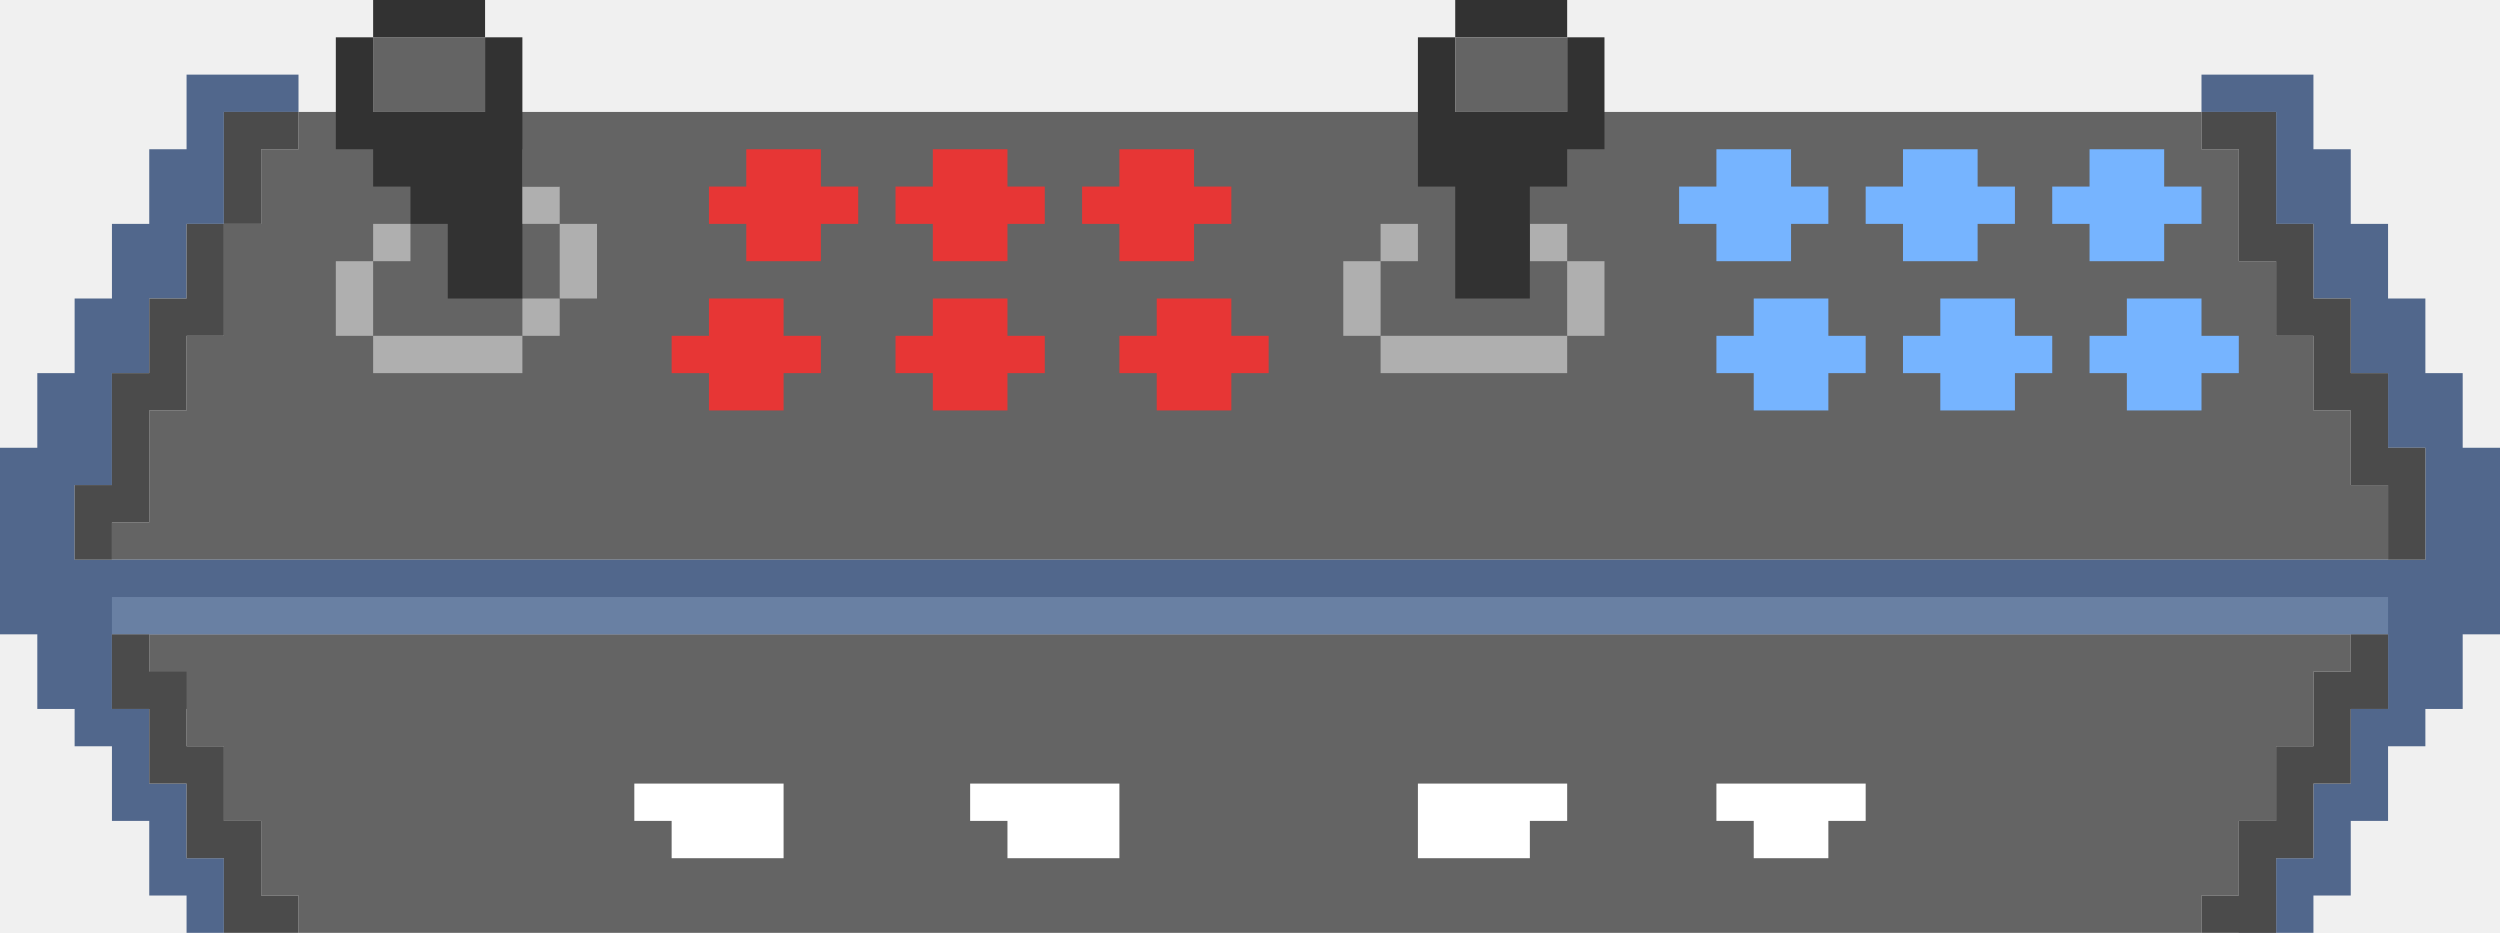
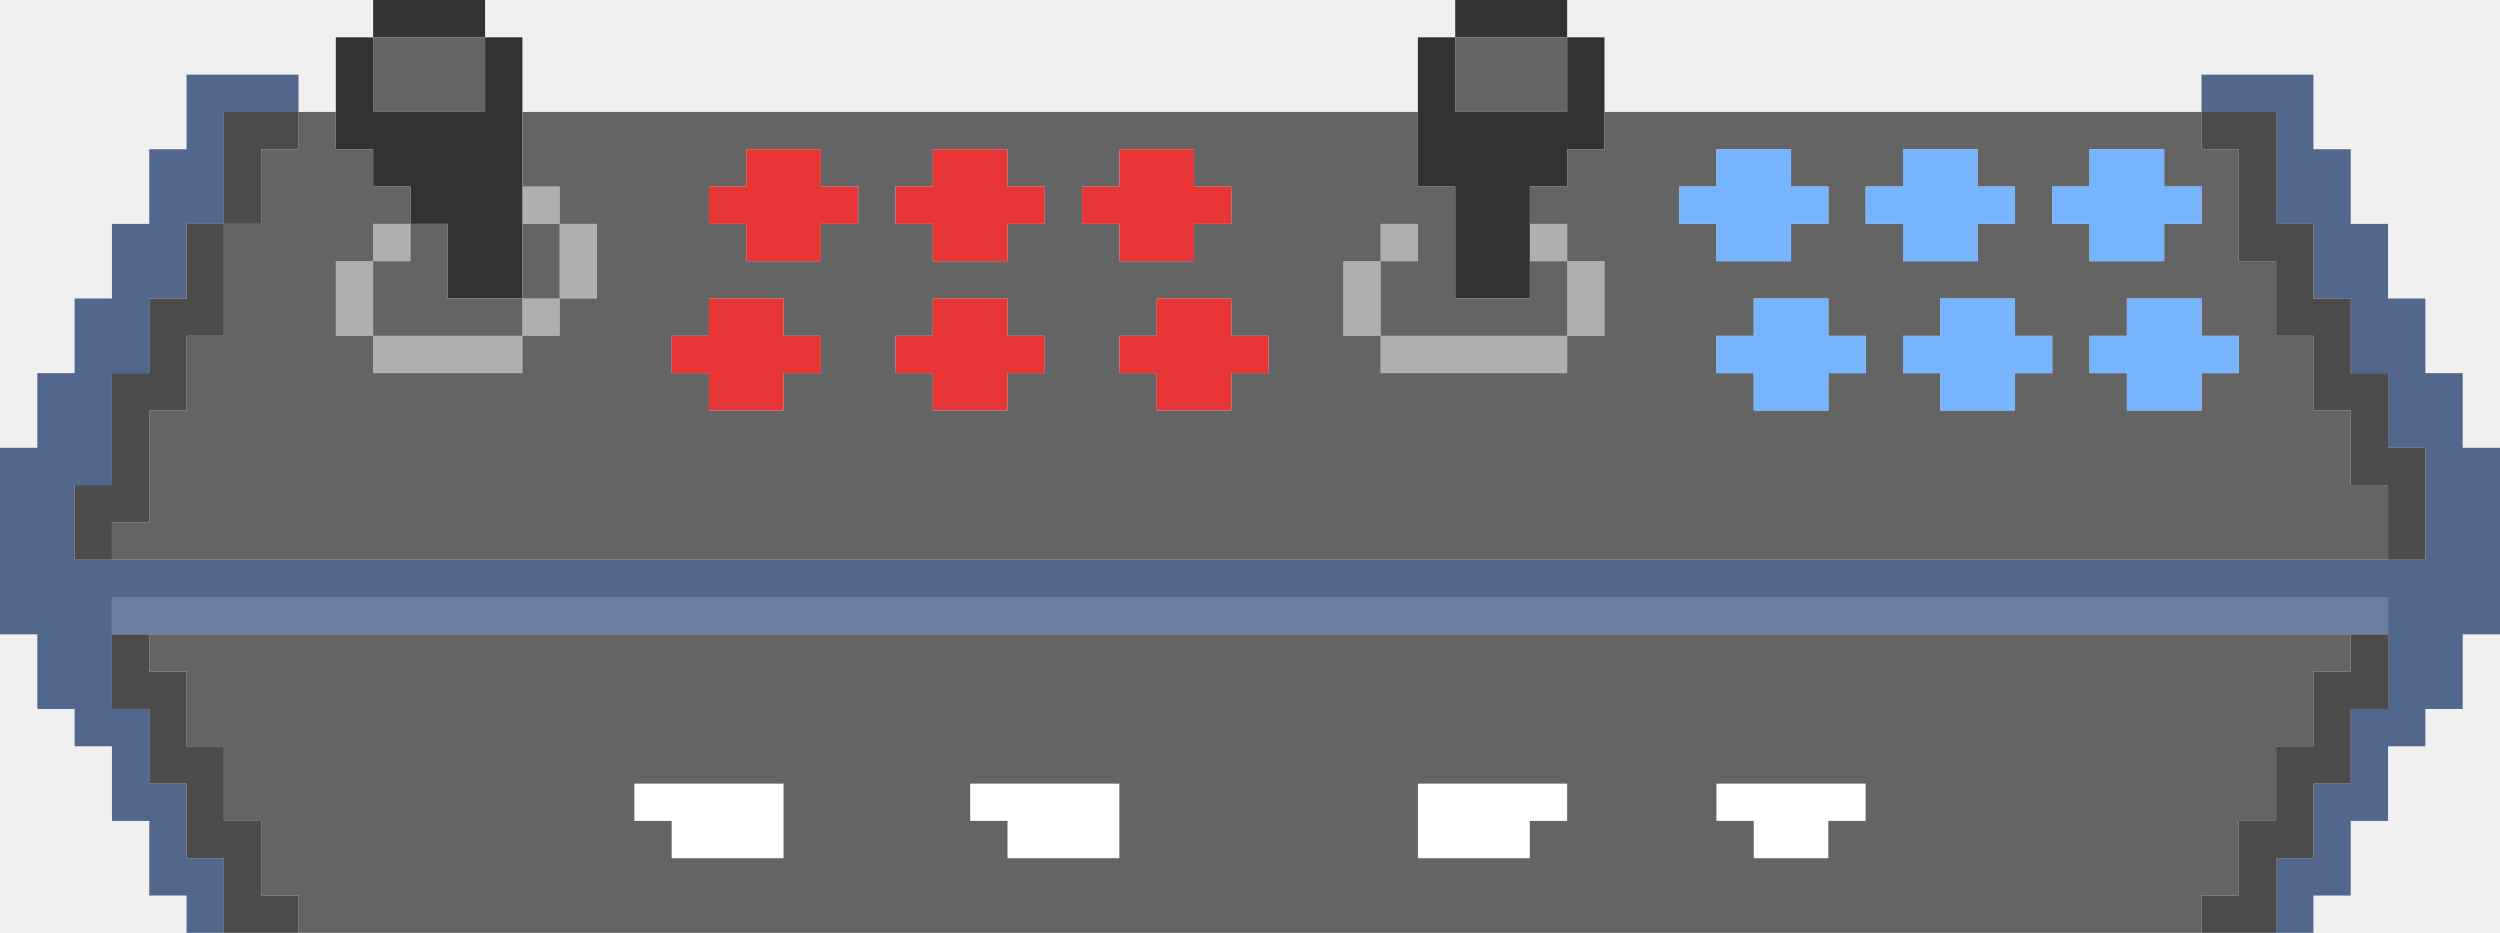
- <svg xmlns="http://www.w3.org/2000/svg">
-   <g id="Ebene_2" data-name="Ebene 2">
-     <g id="Ebene_12" data-name="Ebene 12">
-       <polygon fill="#646464" points="630 130 630 110 620 110 620 100 620 90 610 90 610 80 610 70 600 70 600 60 600 50 600 40 590 40 590 30 490 30 420 30 380 30 340 30 160 30 140 30 90 30 80 30 80 40 70 40 70 50 70 60 60 60 60 90 50 90 50 110 40 110 40 130 40 140 30 140 30 150 40 150 50 150 620 150 630 150 640 150 640 130 630 130" />
-       <polygon fill="#51678c" points="660 120 660 110 660 100 650 100 650 90 650 80 640 80 640 70 640 60 630 60 630 50 630 40 620 40 620 30 620 20 610 20 590 20 590 30 610 30 610 40 610 50 610 60 620 60 620 70 620 80 630 80 630 90 630 100 640 100 640 110 640 120 650 120 650 130 650 140 650 150 20 150 20 140 20 130 30 130 30 120 30 110 30 100 40 100 40 90 40 80 50 80 50 70 50 60 60 60 60 50 60 40 60 30 80 30 80 20 70 20 50 20 50 30 50 40 40 40 40 60 30 60 30 80 20 80 20 90 20 100 10 100 10 110 10 120 0 120 0 130 0 140 0 150 0 160 0 170 10 170 10 180 10 190 20 190 20 200 30 200 30 210 30 220 40 220 40 230 40 240 50 240 50 250 60 250 60 240 60 230 50 230 50 220 50 210 40 210 40 200 40 190 30 190 30 180 30 170 640 170 640 180 640 190 630 190 630 200 630 210 620 210 620 220 620 230 610 230 610 240 610 250 620 250 620 240 630 240 630 230 630 220 640 220 640 210 640 200 650 200 650 190 660 190 660 180 660 170 670 170 670 160 670 130 670 120 660 120" />
-       <polygon fill="#646464" points="620 170 40 170 40 180 40 190 50 190 50 200 60 200 60 210 60 220 70 220 70 230 70 240 80 240 80 250 590 250 590 240 600 240 600 230 600 220 610 220 610 210 610 200 620 200 620 190 620 180 630 180 630 170 620 170" />
-       <rect fill="#afafaf" x="140" y="80" width="10" height="10" />
-       <polygon fill="#afafaf" points="150 60 150 70 150 80 160 80 160 70 160 60 150 60" />
-       <rect fill="#646464" x="100" y="10" width="30" height="20" />
-       <polygon fill="#323232" points="130 10 130 20 130 30 120 30 110 30 100 30 100 20 100 10 90 10 90 20 90 30 90 40 100 40 100 50 110 50 110 60 120 60 120 70 120 80 130 80 140 80 140 70 140 60 140 50 140 40 140 30 140 20 140 10 130 10" />
-       <polygon fill="#323232" points="120 10 130 10 130 0 120 0 110 0 100 0 100 10 110 10 120 10" />
-       <rect fill="#afafaf" x="140" y="50" width="10" height="10" />
-       <rect fill="#646464" x="140" y="40" width="10" height="10" />
-       <rect fill="#78798b" x="600" y="240" width="10" height="10" />
-       <polygon fill="#4b4b4b" points="640 120 640 110 640 100 630 100 630 90 630 80 620 80 620 70 620 60 610 60 610 50 610 40 610 30 600 30 590 30 590 40 600 40 600 50 600 60 600 70 610 70 610 80 610 90 620 90 620 100 620 110 630 110 630 120 630 130 640 130 640 140 640 150 650 150 650 140 650 130 650 120 640 120" />
-       <polygon fill="#4b4b4b" points="50 70 50 80 40 80 40 90 40 100 30 100 30 110 30 120 30 130 20 130 20 140 20 150 30 150 30 140 40 140 40 130 40 120 40 110 50 110 50 100 50 90 60 90 60 80 60 70 60 60 50 60 50 70" />
-       <polygon fill="#4b4b4b" points="70 30 60 30 60 40 60 50 60 60 70 60 70 50 70 40 80 40 80 30 70 30" />
-       <rect fill="#afafaf" x="100" y="60" width="10" height="10" />
-       <polygon fill="#afafaf" points="90 70 90 80 90 90 100 90 100 80 100 70 90 70" />
-       <polygon fill="#afafaf" points="130 90 120 90 110 90 100 90 100 100 110 100 120 100 130 100 140 100 140 90 130 90" />
-       <polygon fill="#afafaf" points="360 70 360 80 360 90 370 90 370 80 370 70 360 70" />
-       <polygon fill="#afafaf" points="410 90 400 90 390 90 380 90 370 90 370 100 380 100 390 100 400 100 410 100 420 100 420 90 410 90" />
-       <polygon fill="#afafaf" points="420 70 420 80 420 90 430 90 430 80 430 70 420 70" />
-       <rect fill="#afafaf" x="410" y="60" width="10" height="10" />
-       <rect fill="#afafaf" x="370" y="60" width="10" height="10" />
-       <rect fill="#646464" x="440" y="50" width="10" height="10" />
-       <rect fill="#646464" x="400" y="60" width="10" height="20" />
-       <rect fill="#646464" x="410" y="40" width="10" height="10" />
-       <polygon fill="#ffffff" points="200 210 180 210 170 210 170 220 180 220 180 230 200 230 210 230 210 220 210 210 200 210" />
-       <polygon fill="#ffffff" points="260 210 260 220 270 220 270 230 300 230 300 220 300 210 260 210" />
-       <polygon fill="#ffffff" points="380 210 380 220 380 230 410 230 410 220 420 220 420 210 380 210" />
-       <polygon fill="#ffffff" points="460 210 460 220 470 220 470 230 490 230 490 220 500 220 500 210 460 210" />
-       <rect fill="#6980a3" x="30" y="160" width="610" height="10" />
-       <polygon fill="#323232" points="410 10 420 10 420 0 410 0 400 0 390 0 390 10 400 10 410 10" />
-       <polygon fill="#323232" points="420 10 420 20 420 30 390 30 390 20 390 10 380 10 380 20 380 30 380 40 380 50 390 50 390 60 390 70 390 72.5 390 80 400 80 410 80 410 50 420 50 420 40 430 40 430 30 430 20 430 10 420 10" />
-       <rect fill="#646464" x="390" y="10" width="30" height="20" />
-       <polygon fill="#76b4ff" points="480 50 480 40 460 40 460 50 450 50 450 60 460 60 460 70 480 70 480 60 490 60 490 50 480 50" />
-       <polygon fill="#76b4ff" points="530 50 530 40 510 40 510 50 500 50 500 60 510 60 510 70 530 70 530 60 540 60 540 50 530 50" />
-       <polygon fill="#76b4ff" points="580 50 580 40 560 40 560 50 550 50 550 60 560 60 560 70 580 70 580 60 590 60 590 50 580 50" />
-       <polygon fill="#76b4ff" points="590 90 590 80 570 80 570 90 560 90 560 100 570 100 570 110 590 110 590 100 600 100 600 90 590 90" />
-       <polygon fill="#76b4ff" points="540 90 540 80 520 80 520 90 510 90 510 100 520 100 520 110 540 110 540 100 550 100 550 90 540 90" />
-       <polygon fill="#76b4ff" points="490 90 490 80 470 80 470 90 460 90 460 100 470 100 470 110 490 110 490 100 500 100 500 90 490 90" />
-       <polygon fill="#e73635" points="330 90 330 80 310 80 310 90 300 90 300 100 310 100 310 110 330 110 330 100 340 100 340 90 330 90" />
-       <polygon fill="#e73635" points="270 90 270 80 250 80 250 90 240 90 240 100 250 100 250 110 270 110 270 100 280 100 280 90 270 90" />
-       <polygon fill="#e73635" points="210 90 210 80 190 80 190 90 180 90 180 100 190 100 190 110 210 110 210 100 220 100 220 90 210 90" />
-       <polygon fill="#e73635" points="220 50 220 40 200 40 200 50 190 50 190 60 200 60 200 70 220 70 220 60 230 60 230 50 220 50" />
-       <polygon fill="#e73635" points="270 50 270 40 250 40 250 50 240 50 240 60 250 60 250 70 270 70 270 60 280 60 280 50 270 50" />
-       <polygon fill="#e73635" points="320 50 320 40 300 40 300 50 290 50 290 60 300 60 300 70 320 70 320 60 330 60 330 50 320 50" />
-       <polygon fill="#4b4b4b" points="630 170 630 180 620 180 620 190 620 200 610 200 610 210 610 220 600 220 600 230 600 240 590 240 590 250 600 250 610 250 610 240 610 230 620 230 620 220 620 210 630 210 630 200 630 190 640 190 640 180 640 170 630 170" />
-       <polygon fill="#4b4b4b" points="40 170 40 180 50 180 50 190 50 200 60 200 60 210 60 220 70 220 70 230 70 240 80 240 80 250 70 250 60 250 60 240 60 230 50 230 50 220 50 210 40 210 40 200 40 190 30 190 30 180 30 170 40 170" />
-     </g>
-   </g>
+ <svg xmlns="http://www.w3.org/2000/svg" version="1.1" id="Ebene_1" x="0px" y="0px" style="enable-background:new 0 0 670 250;">
+   <polygon fill="#51678C" points="660 120 660 110 660 100 650 100 650 90 650 80 640 80 640 70 640 60 630 60 630 50 630 40 620 40 620 30 620 20 610 20 590 20 590 30 600 30 610 30 610 40 610 50 610 60 620 60 620 70 620 80 630 80 630 90 630 100 640 100 640 110 640 120 650 120 650 130 650 140 650 150 640 150 630 150 620 150 50 150 40 150 30 150 20 150 20 140 20 130 30 130 30 120 30 110 30 100 40 100 40 90 40 80 50 80 50 70 50 60 60 60 60 50 60 40 60 30 70 30 80 30 80 20 70 20 50 20 50 30 50 40 40 40 40 60 30 60 30 80 20 80 20 90 20 100 10 100 10 110 10 120 0 120 0 130 0 140 0 150 0 160 0 170 10 170 10 180 10 190 20 190 20 200 30 200 30 210 30 220 40 220 40 230 40 240 50 240 50 250 60 250 60 240 60 230 50 230 50 220 50 210 40 210 40 200 40 190 30 190 30 180 30 170 30 160 640 160 640 170 640 180 640 190 630 190 630 200 630 210 620 210 620 220 620 230 610 230 610 240 610 250 620 250 620 240 630 240 630 230 630 220 640 220 640 210 640 200 650 200 650 190 660 190 660 180 660 170 670 170 670 160 670 130 670 120" />
+   <rect x="140" y="80" fill="#AFAFAF" width="10" height="10" />
+   <polygon fill="#AFAFAF" points="150 80 160 80 160 70 160 60 150 60 150 70" />
+   <rect x="140" y="50" fill="#AFAFAF" width="10" height="10" />
+   <rect x="100" y="60" fill="#AFAFAF" width="10" height="10" />
+   <polygon fill="#AFAFAF" points="100 70 90 70 90 80 90 90 100 90 100 80" />
+   <polygon fill="#AFAFAF" points="120 90 110 90 100 90 100 100 110 100 120 100 130 100 140 100 140 90 130 90" />
+   <polygon fill="#AFAFAF" points="370 70 360 70 360 80 360 90 370 90 370 80" />
+   <polygon fill="#AFAFAF" points="400 90 390 90 380 90 370 90 370 100 380 100 390 100 400 100 410 100 420 100 420 90 410 90" />
+   <polygon fill="#AFAFAF" points="420 90 430 90 430 80 430 70 420 70 420 80" />
+   <rect x="410" y="60" fill="#AFAFAF" width="10" height="10" />
+   <rect x="370" y="60" fill="#AFAFAF" width="10" height="10" />
+   <polygon fill="#FFFFFF" points="180 210 170 210 170 220 180 220 180 230 200 230 210 230 210 220 210 210 200 210" />
+   <polygon fill="#FFFFFF" points="260 220 270 220 270 230 300 230 300 220 300 210 260 210" />
+   <polygon fill="#FFFFFF" points="380 220 380 230 410 230 410 220 420 220 420 210 380 210" />
+   <polygon fill="#FFFFFF" points="460 220 470 220 470 230 490 230 490 220 500 220 500 210 460 210" />
+   <polygon fill="#6980A3" points="620 170 630 170 640 170 640 160 30 160 30 170 40 170" />
+   <polygon fill="#323232" points="130 20 130 30 120 30 110 30 100 30 100 20 100 10 90 10 90 20 90 30 90 40 100 40 100 50 110 50 110 60 120 60 120 70 120 80 130 80 140 80 140 70 140 60 140 50 140 40 140 30 140 20 140 10 130 10" />
+   <polygon fill="#323232" points="120 10 130 10 130 0 120 0 110 0 100 0 100 10 110 10" />
+   <polygon fill="#323232" points="410 10 420 10 420 0 410 0 400 0 390 0 390 10 400 10" />
+   <polygon fill="#323232" points="420 10 420 20 420 30 390 30 390 20 390 10 380 10 380 20 380 30 380 40 380 50 390 50 390 60 390 70 390 72.5 390 80 400 80 410 80 410 70 410 60 410 50 420 50 420 40 430 40 430 30 430 20 430 10" />
+   <polygon fill="#646464" points="100 70 100 80 100 90 110 90 120 90 130 90 140 90 140 80 130 80 120 80 120 70 120 60 110 60 110 70" />
+   <path fill="#646464" d="M 630 130 L 630 120 L 630 110 L 620 110 L 620 100 L 620 90 L 610 90 L 610 80 L 610 70 L 600 70 L 600 60 L 600 50 L 600 40 L 590 40 L 590 30 L 490 30 L 430 30 L 430 40 L 420 40 L 420 50 L 410 50 L 410 60 L 420 60 L 420 70 L 430 70 L 430 80 L 430 90 L 420 90 L 420 100 L 410 100 L 400 100 L 390 100 L 380 100 L 370 100 L 370 90 L 360 90 L 360 80 L 360 70 L 370 70 L 370 60 L 380 60 L 380 70 L 370 70 L 370 80 L 370 90 L 380 90 L 390 90 L 400 90 L 410 90 L 420 90 L 420 80 L 420 70 L 410 70 L 410 80 L 400 80 L 390 80 L 390 72.5 L 390 70 L 390 60 L 390 50 L 380 50 L 380 40 L 380 30 L 340 30 L 160 30 L 140 30 L 140 40 L 140 50 L 150 50 L 150 60 L 160 60 L 160 70 L 160 80 L 150 80 L 150 90 L 140 90 L 140 100 L 130 100 L 120 100 L 110 100 L 100 100 L 100 90 L 90 90 L 90 80 L 90 70 L 100 70 L 100 60 L 110 60 L 110 50 L 100 50 L 100 40 L 90 40 L 90 30 L 80 30 L 80 40 L 70 40 L 70 50 L 70 60 L 60 60 L 60 70 L 60 80 L 60 90 L 50 90 L 50 100 L 50 110 L 40 110 L 40 120 L 40 130 L 40 140 L 30 140 L 30 150 L 40 150 L 50 150 L 620 150 L 630 150 L 640 150 L 640 140 L 640 130 L 630 130 Z M 220 100 L 210 100 L 210 110 L 190 110 L 190 100 L 180 100 L 180 90 L 190 90 L 190 80 L 210 80 L 210 90 L 220 90 L 220 100 Z M 230 60 L 220 60 L 220 70 L 200 70 L 200 60 L 190 60 L 190 50 L 200 50 L 200 40 L 220 40 L 220 50 L 230 50 L 230 60 Z M 280 100 L 270 100 L 270 110 L 250 110 L 250 100 L 240 100 L 240 90 L 250 90 L 250 80 L 270 80 L 270 90 L 280 90 L 280 100 Z M 280 60 L 270 60 L 270 70 L 250 70 L 250 60 L 240 60 L 240 50 L 250 50 L 250 40 L 270 40 L 270 50 L 280 50 L 280 60 Z M 290 50 L 300 50 L 300 40 L 320 40 L 320 50 L 330 50 L 330 60 L 320 60 L 320 70 L 300 70 L 300 60 L 290 60 L 290 50 Z M 340 100 L 330 100 L 330 110 L 310 110 L 310 100 L 300 100 L 300 90 L 310 90 L 310 80 L 330 80 L 330 90 L 340 90 L 340 100 Z M 450 50 L 460 50 L 460 40 L 480 40 L 480 50 L 490 50 L 490 60 L 480 60 L 480 70 L 460 70 L 460 60 L 450 60 L 450 50 Z M 500 100 L 490 100 L 490 110 L 470 110 L 470 100 L 460 100 L 460 90 L 470 90 L 470 80 L 490 80 L 490 90 L 500 90 L 500 100 Z M 500 50 L 510 50 L 510 40 L 530 40 L 530 50 L 540 50 L 540 60 L 530 60 L 530 70 L 510 70 L 510 60 L 500 60 L 500 50 Z M 550 100 L 540 100 L 540 110 L 520 110 L 520 100 L 510 100 L 510 90 L 520 90 L 520 80 L 540 80 L 540 90 L 550 90 L 550 100 Z M 550 50 L 560 50 L 560 40 L 580 40 L 580 50 L 590 50 L 590 60 L 580 60 L 580 70 L 560 70 L 560 60 L 550 60 L 550 50 Z M 600 100 L 590 100 L 590 110 L 570 110 L 570 100 L 560 100 L 560 90 L 570 90 L 570 80 L 590 80 L 590 90 L 600 90 L 600 100 Z" />
+   <polygon fill="#646464" points="150 70 150 60 140 60 140 70 140 80 150 80" />
+   <path fill="#646464" d="M 40 170 L 40 180 L 50 180 L 50 190 L 50 200 L 60 200 L 60 210 L 60 220 L 70 220 L 70 230 L 70 240 L 80 240 L 80 250 L 590 250 L 590 240 L 600 240 L 600 230 L 600 220 L 610 220 L 610 210 L 610 200 L 620 200 L 620 190 L 620 180 L 630 180 L 630 170 L 620 170 L 40 170 Z M 210 220 L 210 230 L 200 230 L 180 230 L 180 220 L 170 220 L 170 210 L 180 210 L 200 210 L 210 210 L 210 220 Z M 300 220 L 300 230 L 270 230 L 270 220 L 260 220 L 260 210 L 300 210 L 300 220 Z M 420 220 L 410 220 L 410 230 L 380 230 L 380 220 L 380 210 L 420 210 L 420 220 Z M 500 220 L 490 220 L 490 230 L 470 230 L 470 220 L 460 220 L 460 210 L 500 210 L 500 220 Z" />
+   <polygon fill="#646464" points="120 30 130 30 130 20 130 10 120 10 110 10 100 10 100 20 100 30 110 30" />
+   <polygon fill="#646464" points="420 20 420 10 410 10 400 10 390 10 390 20 390 30 420 30" />
+   <polygon fill="#76B4FF" points="460 70 480 70 480 60 490 60 490 50 480 50 480 40 460 40 460 50 450 50 450 60 460 60" />
+   <polygon fill="#76B4FF" points="510 70 530 70 530 60 540 60 540 50 530 50 530 40 510 40 510 50 500 50 500 60 510 60" />
+   <polygon fill="#76B4FF" points="560 70 580 70 580 60 590 60 590 50 580 50 580 40 560 40 560 50 550 50 550 60 560 60" />
+   <polygon fill="#76B4FF" points="590 90 590 80 570 80 570 90 560 90 560 100 570 100 570 110 590 110 590 100 600 100 600 90" />
+   <polygon fill="#76B4FF" points="540 80 520 80 520 90 510 90 510 100 520 100 520 110 540 110 540 100 550 100 550 90 540 90" />
+   <polygon fill="#76B4FF" points="490 80 470 80 470 90 460 90 460 100 470 100 470 110 490 110 490 100 500 100 500 90 490 90" />
+   <polygon fill="#E73635" points="330 90 330 80 310 80 310 90 300 90 300 100 310 100 310 110 330 110 330 100 340 100 340 90" />
+   <polygon fill="#E73635" points="270 80 250 80 250 90 240 90 240 100 250 100 250 110 270 110 270 100 280 100 280 90 270 90" />
+   <polygon fill="#E73635" points="210 80 190 80 190 90 180 90 180 100 190 100 190 110 210 110 210 100 220 100 220 90 210 90" />
+   <polygon fill="#E73635" points="220 40 200 40 200 50 190 50 190 60 200 60 200 70 220 70 220 60 230 60 230 50 220 50" />
+   <polygon fill="#E73635" points="270 40 250 40 250 50 240 50 240 60 250 60 250 70 270 70 270 60 280 60 280 50 270 50" />
+   <polygon fill="#E73635" points="300 70 320 70 320 60 330 60 330 50 320 50 320 40 300 40 300 50 290 50 290 60 300 60" />
+   <polygon fill="#4B4B4B" points="640 120 640 110 640 100 630 100 630 90 630 80 620 80 620 70 620 60 610 60 610 50 610 40 610 30 600 30 590 30 590 40 600 40 600 50 600 60 600 70 610 70 610 80 610 90 620 90 620 100 620 110 630 110 630 120 630 130 640 130 640 140 640 150 650 150 650 140 650 130 650 120" />
+   <polygon fill="#4B4B4B" points="50 70 50 80 40 80 40 90 40 100 30 100 30 110 30 120 30 130 20 130 20 140 20 150 30 150 30 140 40 140 40 130 40 120 40 110 50 110 50 100 50 90 60 90 60 80 60 70 60 60 50 60" />
+   <polygon fill="#4B4B4B" points="60 30 60 40 60 50 60 60 70 60 70 50 70 40 80 40 80 30 70 30" />
+   <polygon fill="#4B4B4B" points="630 180 620 180 620 190 620 200 610 200 610 210 610 220 600 220 600 230 600 240 590 240 590 250 600 250 610 250 610 240 610 230 620 230 620 220 620 210 630 210 630 200 630 190 640 190 640 180 640 170 630 170" />
+   <polygon fill="#4B4B4B" points="70 230 70 220 60 220 60 210 60 200 50 200 50 190 50 180 40 180 40 170 30 170 30 180 30 190 40 190 40 200 40 210 50 210 50 220 50 230 60 230 60 240 60 250 70 250 80 250 80 240 70 240" />
</svg>
